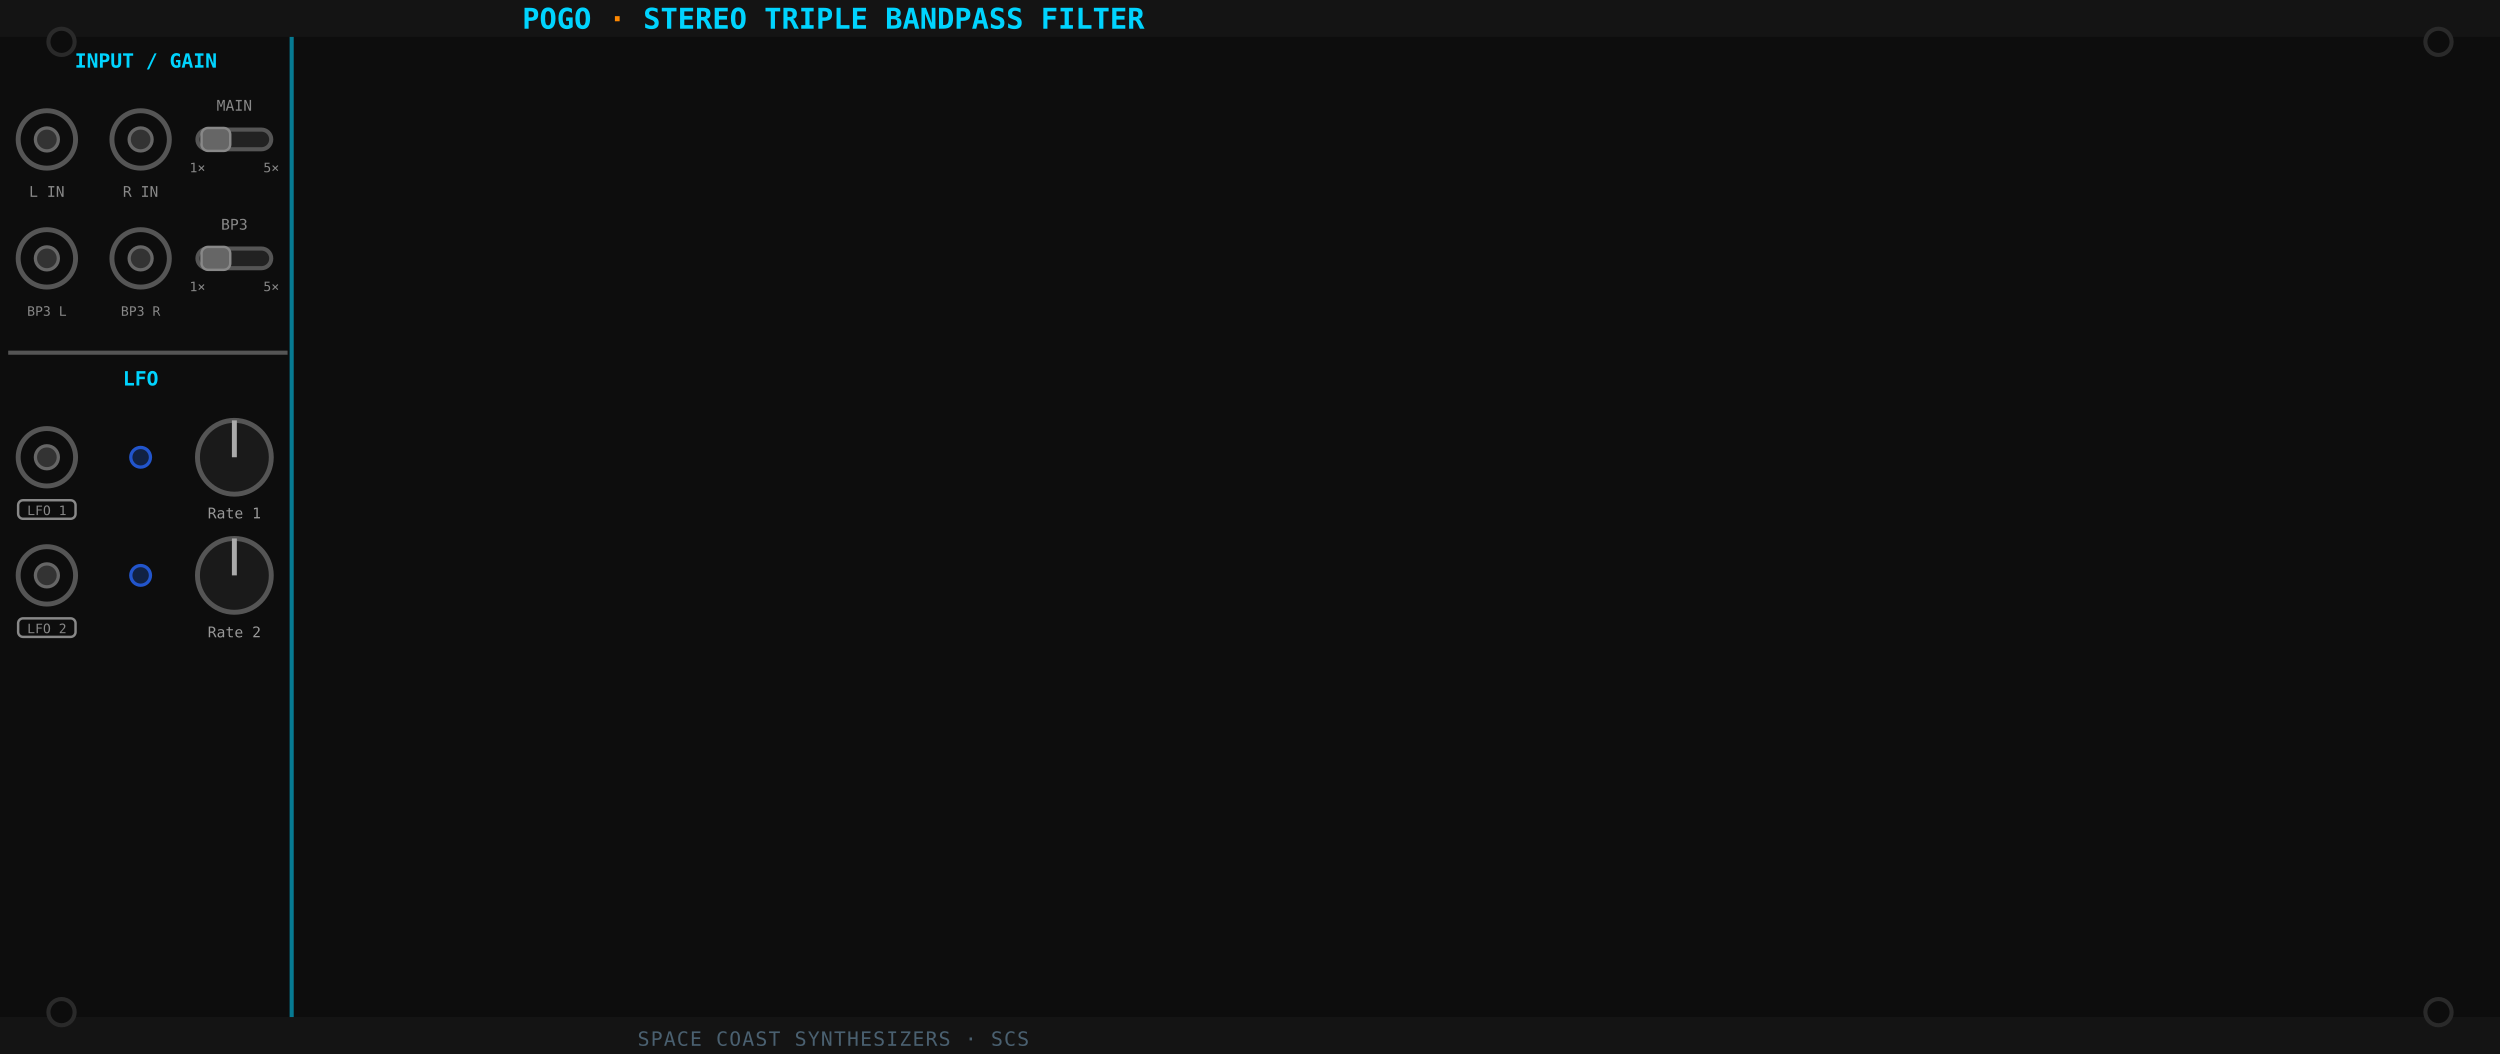
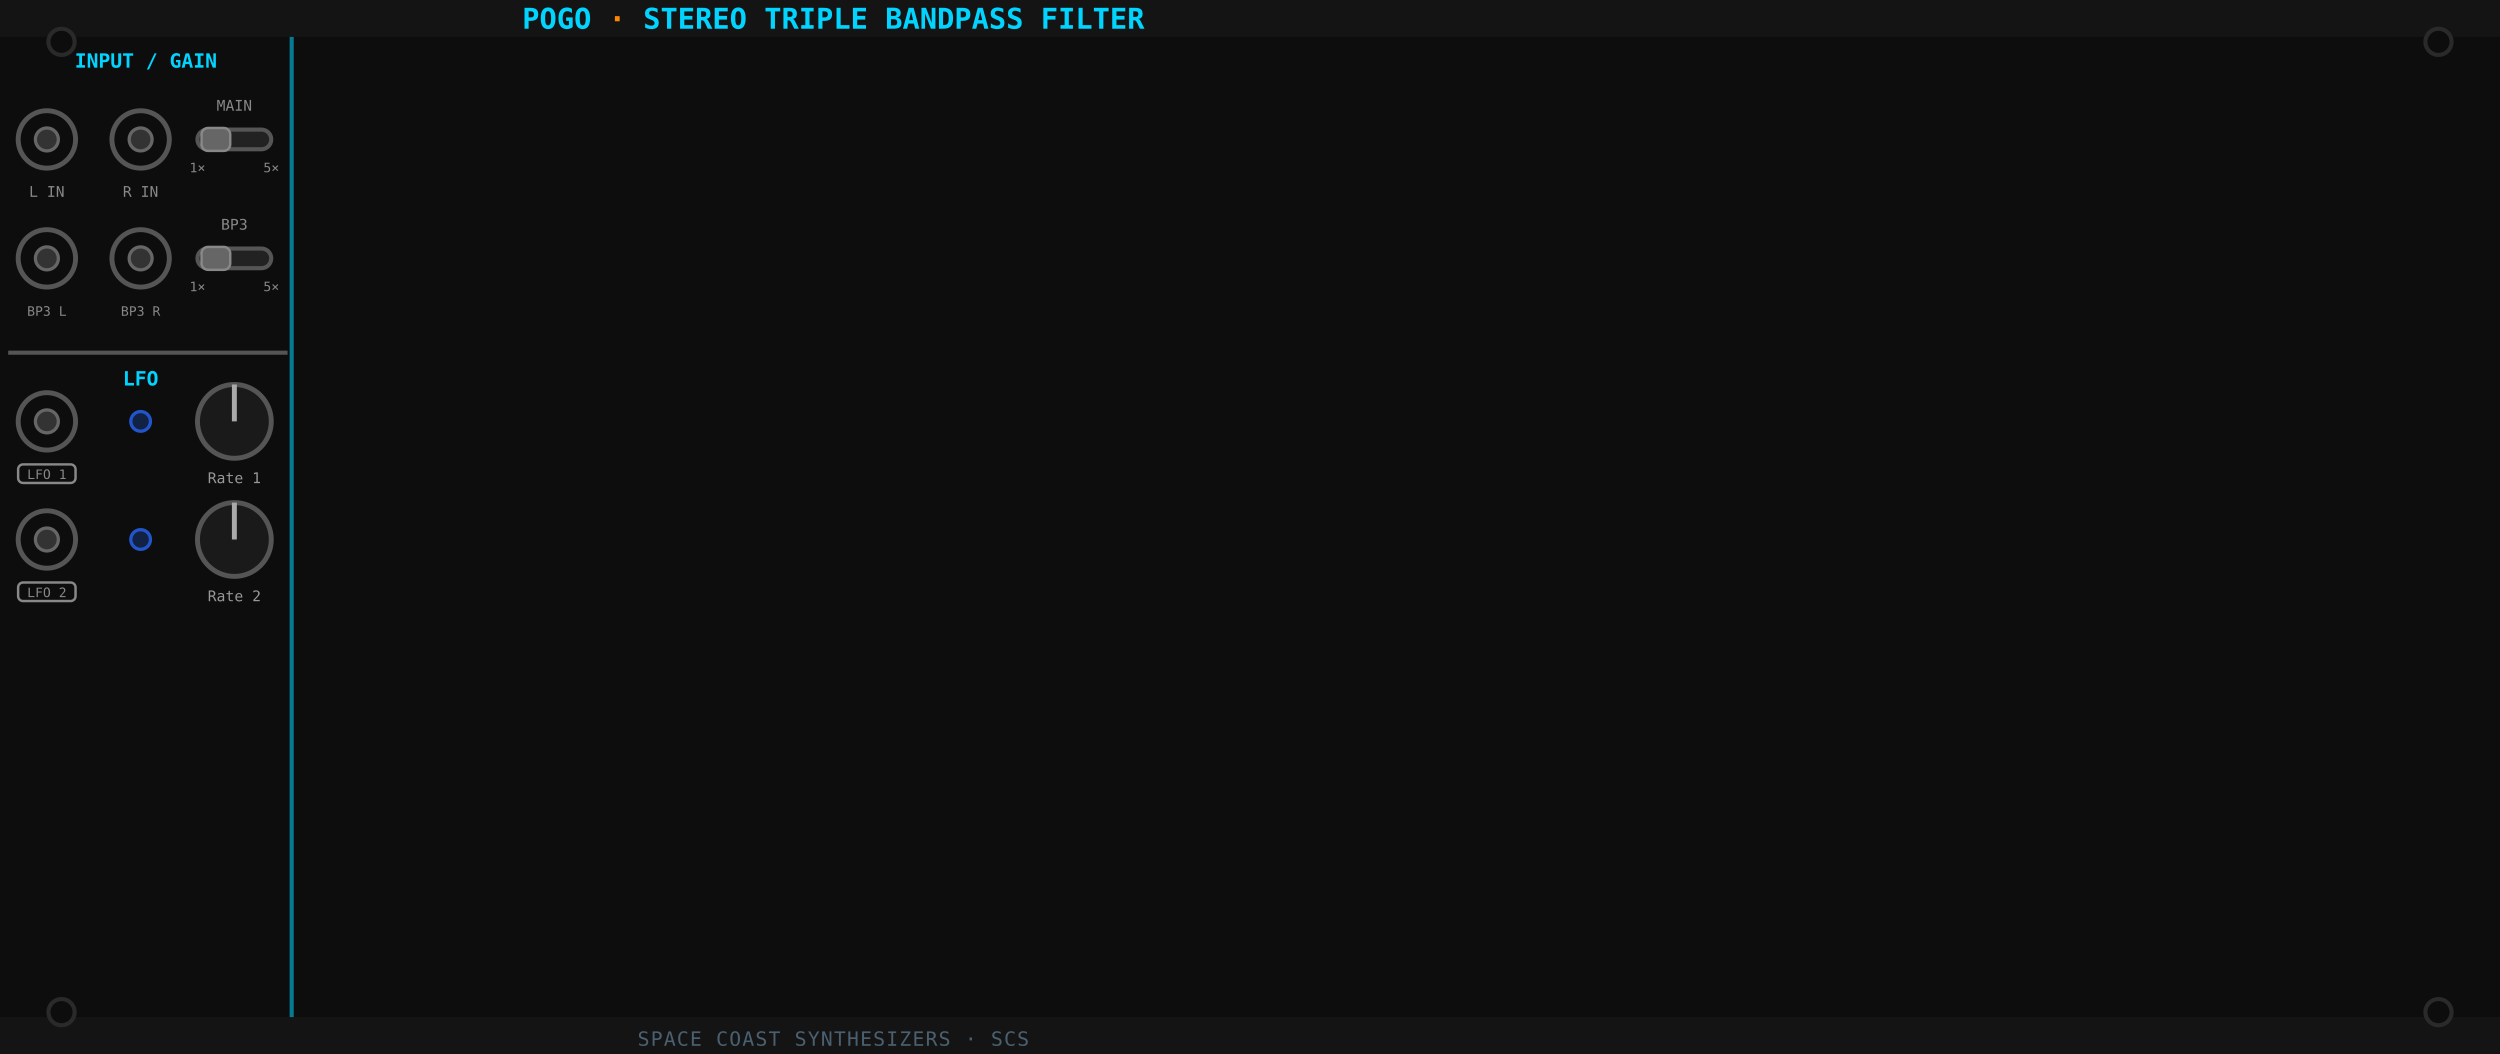
<svg xmlns="http://www.w3.org/2000/svg" width="304.8mm" height="128.5mm" viewBox="0 0 304.80 128.5">
  <rect x="0" y="0" width="304.8" height="128.5" fill="#0d0d0d" />
  <rect x="0" y="0" width="304.8" height="4.5" fill="#141414" />
  <rect x="0" y="124.0" width="304.8" height="4.5" fill="#141414" />
  <circle cx="7.5" cy="5.1" r="1.6" fill="#0d0d0d" stroke="#2a2a2a" stroke-width="0.5" />
  <circle cx="297.3" cy="5.1" r="1.6" fill="#0d0d0d" stroke="#2a2a2a" stroke-width="0.5" />
  <circle cx="7.5" cy="123.4" r="1.6" fill="#0d0d0d" stroke="#2a2a2a" stroke-width="0.5" />
  <circle cx="297.3" cy="123.4" r="1.6" fill="#0d0d0d" stroke="#2a2a2a" stroke-width="0.5" />
  <text x="101.60" y="3.5" fill="#00d4ff" font-family="monospace" font-size="3.5" font-weight="bold" text-anchor="middle">POGO  <tspan fill="#ff8800">·</tspan> STEREO TRIPLE BANDPASS FILTER</text>
  <text x="101.60" y="127.5" fill="#4a6070" font-family="monospace" font-size="2.4" text-anchor="middle" letter-spacing="0.15">SPACE COAST SYNTHESIZERS  ·  SCS</text>
  <line x1="35.56" y1="4.5" x2="35.56" y2="124.0" stroke="#00d4ff" stroke-width="0.5" opacity="0.55" />
  <line x1="1.0" y1="43.0" x2="35.06" y2="43.0" stroke="#555555" stroke-width="0.5" />
  <text x="17.78" y="8.25" fill="#00d4ff" font-family="monospace" font-size="2.4" text-anchor="middle" font-weight="bold">INPUT / GAIN</text>
  <text x="17.145" y="47.0" fill="#00d4ff" font-family="monospace" font-size="2.4" text-anchor="middle" font-weight="bold">LFO</text>
  <circle cx="5.715" cy="17.0" r="3.5" fill="none" stroke="#555" stroke-width="0.6" />
  <circle cx="5.715" cy="17.0" r="1.4" fill="#333" stroke="#666" stroke-width="0.4" />
  <text x="5.715" y="24.0" fill="#888" font-family="monospace" font-size="1.8" text-anchor="middle">L IN</text>
  <circle cx="17.145" cy="17.0" r="3.5" fill="none" stroke="#555" stroke-width="0.6" />
  <circle cx="17.145" cy="17.0" r="1.4" fill="#333" stroke="#666" stroke-width="0.4" />
  <text x="17.145" y="24.0" fill="#888" font-family="monospace" font-size="1.8" text-anchor="middle">R IN</text>
  <text x="28.575" y="13.5" fill="#888" font-family="monospace" font-size="1.8" text-anchor="middle">MAIN</text>
  <rect x="24.07" y="15.80" width="9" height="2.4" rx="1.2" fill="#222" stroke="#555" stroke-width="0.5" />
  <rect x="24.57" y="15.60" width="3.5" height="2.8" rx="0.8" fill="#666" stroke="#888" stroke-width="0.3" />
  <text x="24.075" y="21.0" fill="#888" font-family="monospace" font-size="1.6" text-anchor="middle">1×</text>
  <text x="33.075" y="21.0" fill="#888" font-family="monospace" font-size="1.6" text-anchor="middle">5×</text>
  <circle cx="5.715" cy="31.5" r="3.5" fill="none" stroke="#555" stroke-width="0.6" />
  <circle cx="5.715" cy="31.5" r="1.4" fill="#333" stroke="#666" stroke-width="0.4" />
  <text x="5.715" y="38.5" fill="#888" font-family="monospace" font-size="1.6" text-anchor="middle">BP3 L</text>
  <circle cx="17.145" cy="31.5" r="3.5" fill="none" stroke="#555" stroke-width="0.6" />
  <circle cx="17.145" cy="31.5" r="1.4" fill="#333" stroke="#666" stroke-width="0.4" />
  <text x="17.145" y="38.5" fill="#888" font-family="monospace" font-size="1.6" text-anchor="middle">BP3 R</text>
  <text x="28.575" y="28.0" fill="#888" font-family="monospace" font-size="1.8" text-anchor="middle">BP3</text>
  <rect x="24.07" y="30.30" width="9" height="2.4" rx="1.2" fill="#222" stroke="#555" stroke-width="0.5" />
  <rect x="24.57" y="30.10" width="3.5" height="2.8" rx="0.8" fill="#666" stroke="#888" stroke-width="0.3" />
  <text x="24.075" y="35.5" fill="#888" font-family="monospace" font-size="1.6" text-anchor="middle">1×</text>
  <text x="33.075" y="35.5" fill="#888" font-family="monospace" font-size="1.6" text-anchor="middle">5×</text>
-   <circle cx="5.715" cy="55.75" r="3.5" fill="none" stroke="#555" stroke-width="0.6" />
-   <circle cx="5.715" cy="55.75" r="1.4" fill="#333" stroke="#666" stroke-width="0.4" />
-   <rect x="2.21" y="60.99" width="7.0" height="2.26" rx="0.6" fill="none" stroke="#888" stroke-width="0.3" />
-   <text x="5.715" y="62.8" fill="#888" font-family="monospace" font-size="1.6" text-anchor="middle">LFO 1</text>
-   <circle cx="17.145" cy="55.75" r="1.2" fill="#112244" stroke="#2255cc" stroke-width="0.4" />
-   <circle cx="28.575" cy="55.75" r="4.5" fill="#1a1a1a" stroke="#555" stroke-width="0.6" />
-   <line x1="28.575" y1="55.75" x2="28.575" y2="51.25" stroke="#aaa" stroke-width="0.6" />
-   <text x="28.575" y="63.2" fill="#999" font-family="monospace" font-size="1.8" text-anchor="middle">Rate 1</text>
-   <circle cx="5.715" cy="70.15" r="3.5" fill="none" stroke="#555" stroke-width="0.6" />
-   <circle cx="5.715" cy="70.15" r="1.4" fill="#333" stroke="#666" stroke-width="0.4" />
-   <rect x="2.21" y="75.39" width="7.0" height="2.26" rx="0.6" fill="none" stroke="#888" stroke-width="0.3" />
-   <text x="5.715" y="77.2" fill="#888" font-family="monospace" font-size="1.6" text-anchor="middle">LFO 2</text>
-   <circle cx="17.145" cy="70.15" r="1.2" fill="#112244" stroke="#2255cc" stroke-width="0.4" />
-   <circle cx="28.575" cy="70.15" r="4.5" fill="#1a1a1a" stroke="#555" stroke-width="0.6" />
-   <line x1="28.575" y1="70.15" x2="28.575" y2="65.65" stroke="#aaa" stroke-width="0.6" />
-   <text x="28.575" y="77.7" fill="#999" font-family="monospace" font-size="1.8" text-anchor="middle">Rate 2</text>
+   <circle cx="5.715" cy="51.375" r="3.5" fill="none" stroke="#555" stroke-width="0.6" />
+   <circle cx="5.715" cy="51.375" r="1.4" fill="#333" stroke="#666" stroke-width="0.4" />
+   <rect x="2.21" y="56.62" width="7.0" height="2.26" rx="0.6" fill="none" stroke="#888" stroke-width="0.3" />
+   <text x="5.715" y="58.4" fill="#888" font-family="monospace" font-size="1.6" text-anchor="middle">LFO 1</text>
+   <circle cx="17.145" cy="51.375" r="1.2" fill="#112244" stroke="#2255cc" stroke-width="0.4" />
+   <circle cx="28.575" cy="51.375" r="4.5" fill="#1a1a1a" stroke="#555" stroke-width="0.6" />
+   <line x1="28.575" y1="51.375" x2="28.575" y2="46.875" stroke="#aaa" stroke-width="0.6" />
+   <text x="28.575" y="58.9" fill="#999" font-family="monospace" font-size="1.8" text-anchor="middle">Rate 1</text>
+   <circle cx="5.715" cy="65.775" r="3.5" fill="none" stroke="#555" stroke-width="0.6" />
+   <circle cx="5.715" cy="65.775" r="1.4" fill="#333" stroke="#666" stroke-width="0.4" />
+   <rect x="2.21" y="71.02" width="7.0" height="2.26" rx="0.6" fill="none" stroke="#888" stroke-width="0.3" />
+   <text x="5.715" y="72.8" fill="#888" font-family="monospace" font-size="1.6" text-anchor="middle">LFO 2</text>
+   <circle cx="17.145" cy="65.775" r="1.2" fill="#112244" stroke="#2255cc" stroke-width="0.4" />
+   <circle cx="28.575" cy="65.775" r="4.5" fill="#1a1a1a" stroke="#555" stroke-width="0.6" />
+   <line x1="28.575" y1="65.775" x2="28.575" y2="61.275" stroke="#aaa" stroke-width="0.6" />
+   <text x="28.575" y="73.3" fill="#999" font-family="monospace" font-size="1.8" text-anchor="middle">Rate 2</text>
</svg>
